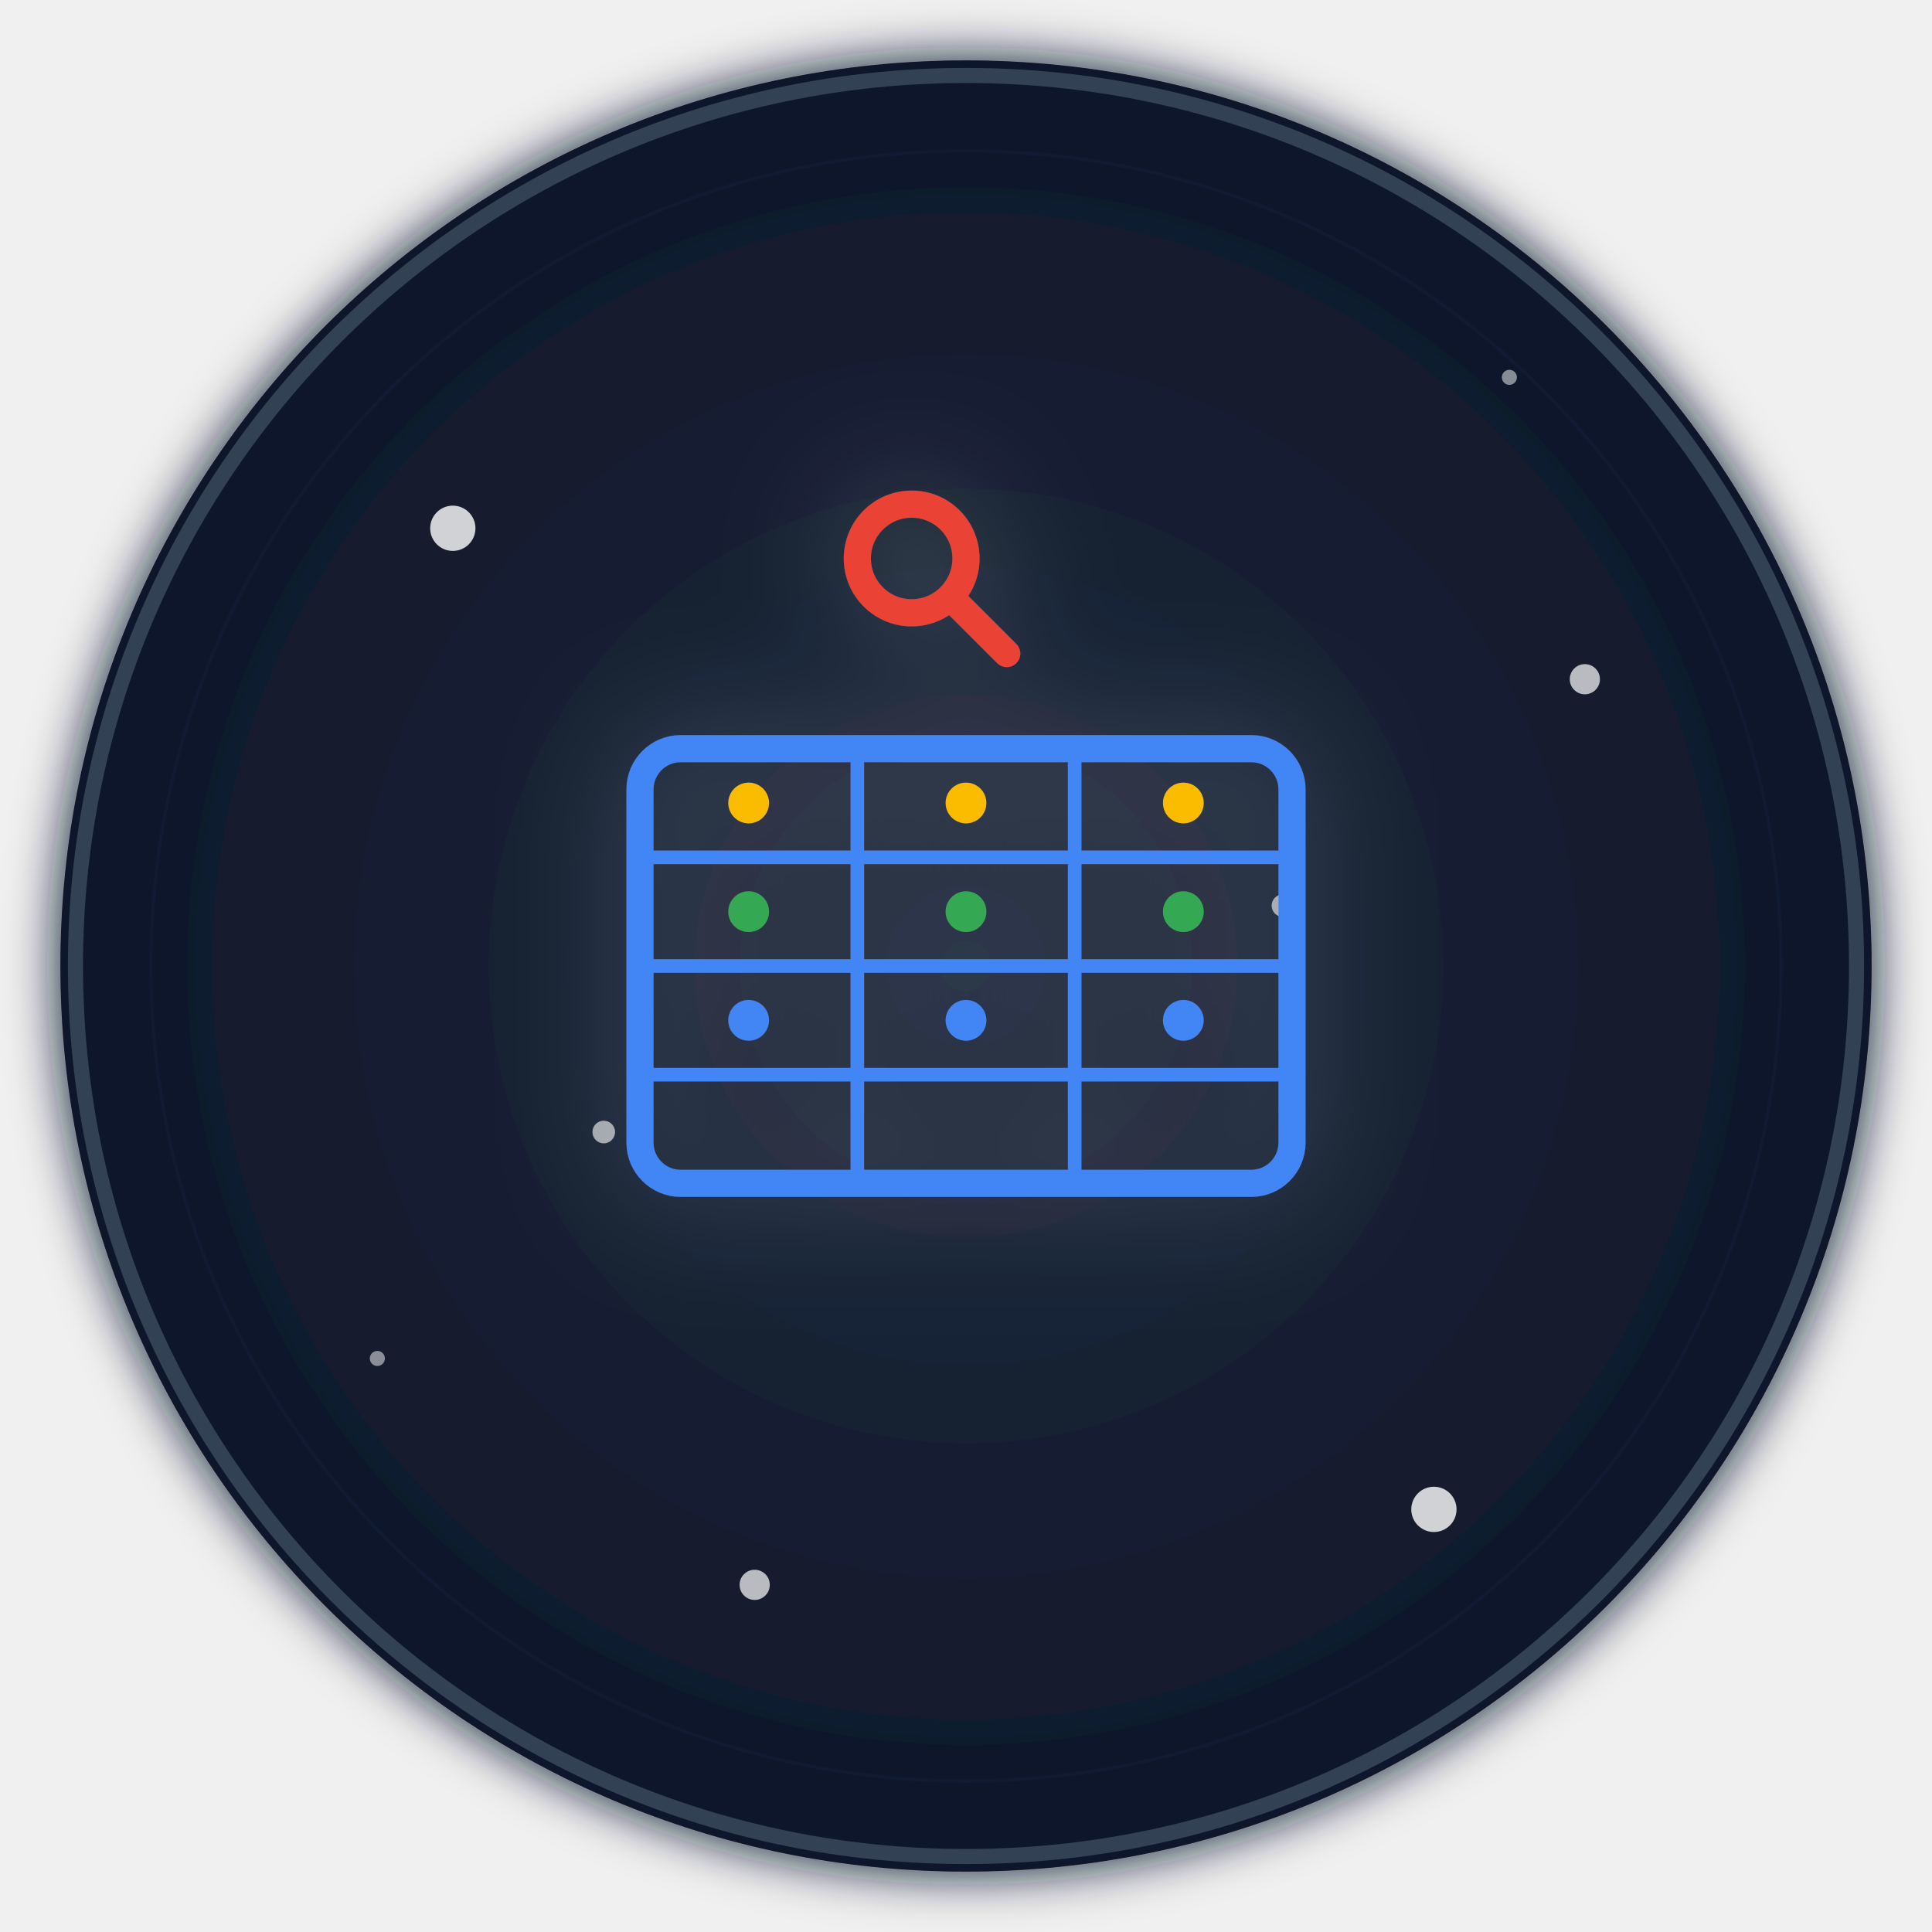
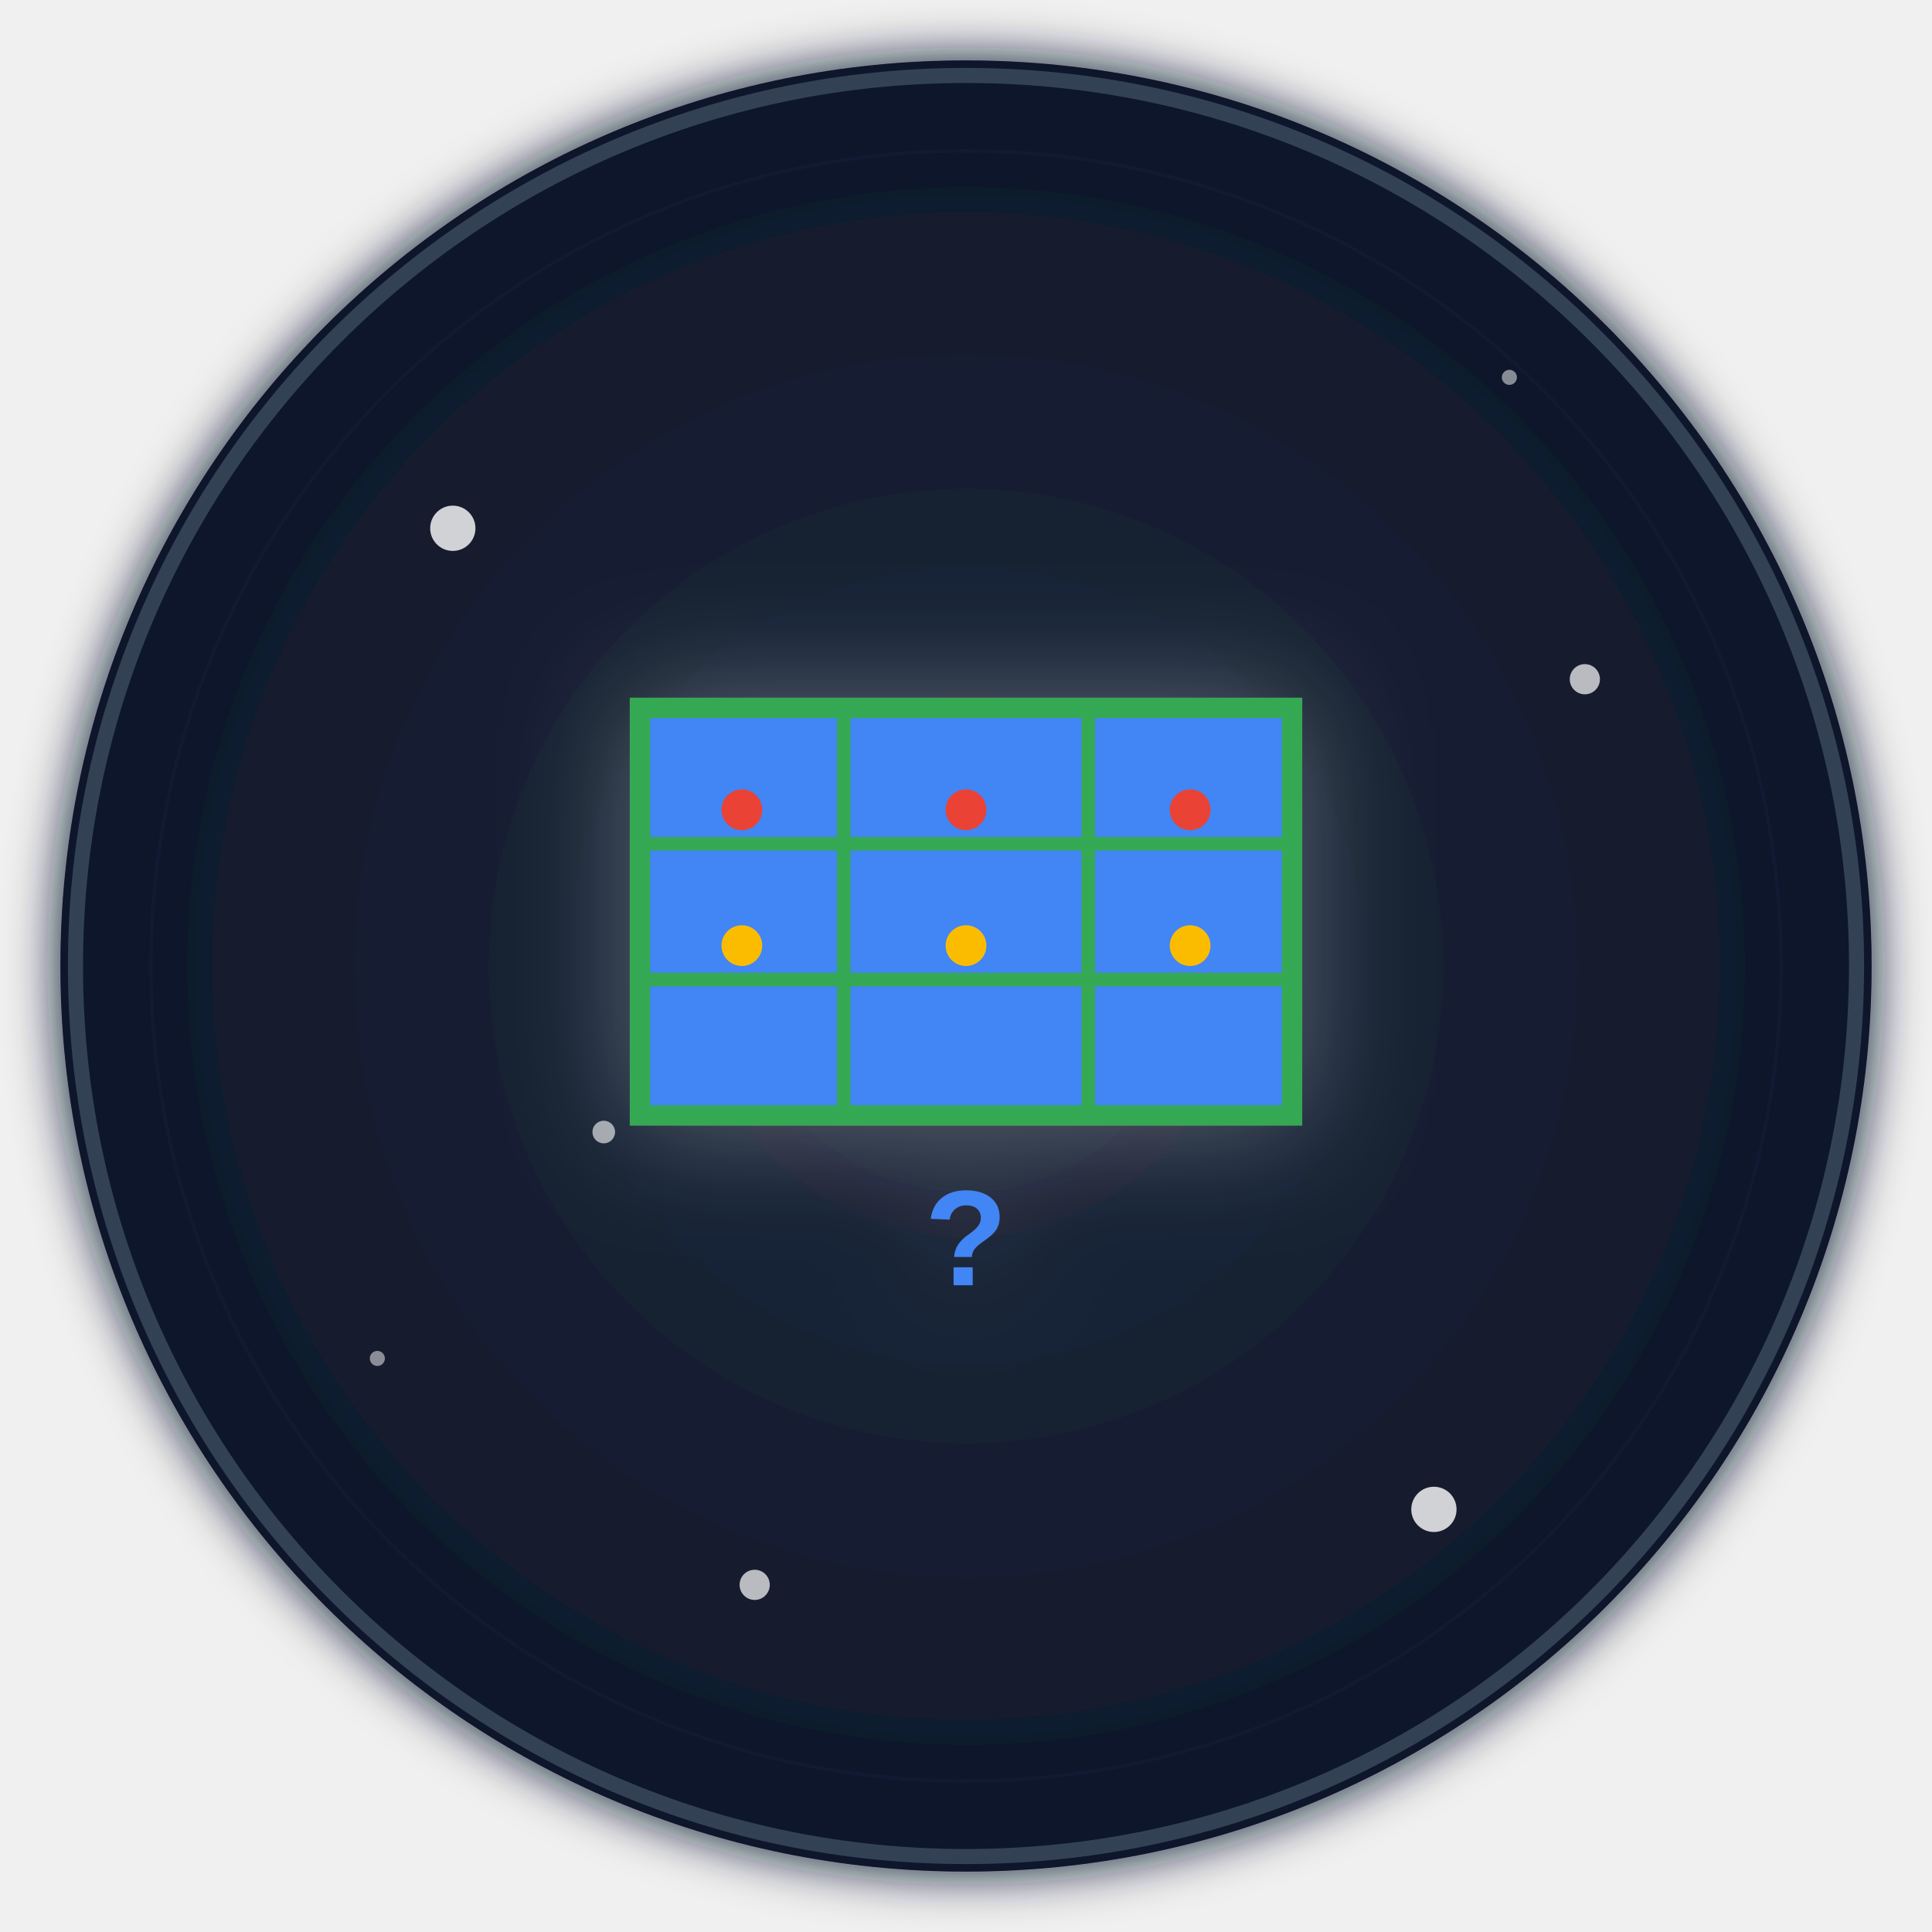
<svg xmlns="http://www.w3.org/2000/svg" width="256" height="256" viewBox="0 0 256 256" fill="none">
  <defs>
    <radialGradient id="grad1" cx="50%" cy="50%" r="50%" fx="50%" fy="50%">
      <stop offset="0%" style="stop-color:#1e293b;stop-opacity:1" />
      <stop offset="100%" style="stop-color:#0f172a;stop-opacity:1" />
    </radialGradient>
    <filter id="glow">
      <feGaussianBlur stdDeviation="3.5" result="coloredBlur" />
      <feMerge>
        <feMergeNode in="coloredBlur" />
        <feMergeNode in="SourceGraphic" />
      </feMerge>
    </filter>
  </defs>
  <circle cx="128" cy="128" r="120" fill="url(#grad1)" filter="url(#glow)" />
  <circle cx="128" cy="128" r="118" fill="transparent" stroke="#334155" stroke-width="2" />
  <circle cx="60" cy="70" r="3" fill="white" opacity="0.8" />
  <circle cx="190" cy="200" r="3" fill="white" opacity="0.8" />
  <circle cx="100" cy="210" r="2" fill="white" opacity="0.7" />
  <circle cx="210" cy="90" r="2" fill="white" opacity="0.7" />
  <circle cx="80" cy="150" r="1.5" fill="white" opacity="0.6" />
  <circle cx="170" cy="120" r="1.5" fill="white" opacity="0.6" />
  <circle cx="50" cy="180" r="1" fill="white" opacity="0.5" />
  <circle cx="200" cy="50" r="1" fill="white" opacity="0.5" />
  <g style="filter: drop-shadow(0 0 8px rgba(255, 255, 255, 0.3));">
    <g transform="translate(128, 128) scale(0.9) translate(-128, -128)">
-       <g>
-         <rect x="80" y="96" width="96" height="64" rx="6" fill="none" stroke="#4285F4" stroke-width="4" />
-         <line x1="80" y1="112" x2="176" y2="112" stroke="#4285F4" stroke-width="2" />
-         <line x1="80" y1="128" x2="176" y2="128" stroke="#4285F4" stroke-width="2" />
-         <line x1="80" y1="144" x2="176" y2="144" stroke="#4285F4" stroke-width="2" />
-         <line x1="112" y1="96" x2="112" y2="160" stroke="#4285F4" stroke-width="2" />
-         <line x1="144" y1="96" x2="144" y2="160" stroke="#4285F4" stroke-width="2" />
-         <circle cx="120" cy="68" r="8" fill="none" stroke="#EA4335" stroke-width="4" />
-         <path d="M126 74 L134 82" stroke="#EA4335" stroke-width="4" stroke-linecap="round" />
-         <circle cx="96" cy="104" r="3" fill="#FBBC04" />
-         <circle cx="128" cy="104" r="3" fill="#FBBC04" />
-         <circle cx="160" cy="104" r="3" fill="#FBBC04" />
-         <circle cx="96" cy="120" r="3" fill="#34A853" />
-         <circle cx="128" cy="120" r="3" fill="#34A853" />
-         <circle cx="160" cy="120" r="3" fill="#34A853" />
-         <circle cx="96" cy="136" r="3" fill="#4285F4" />
-         <circle cx="128" cy="136" r="3" fill="#4285F4" />
-         <circle cx="160" cy="136" r="3" fill="#4285F4" />
-       </g>
+       <rect x="80" y="90" width="96" height="60" fill="#4285F4" stroke="#34A853" stroke-width="3" />
+       <line x1="80" y1="110" x2="176" y2="110" stroke="#34A853" stroke-width="2" />
+       <line x1="80" y1="130" x2="176" y2="130" stroke="#34A853" stroke-width="2" />
+       <line x1="110" y1="90" x2="110" y2="150" stroke="#34A853" stroke-width="2" />
+       <line x1="146" y1="90" x2="146" y2="150" stroke="#34A853" stroke-width="2" />
+       <circle cx="95" cy="105" r="3" fill="#EA4335" />
+       <circle cx="128" cy="105" r="3" fill="#EA4335" />
+       <circle cx="161" cy="105" r="3" fill="#EA4335" />
+       <circle cx="95" cy="125" r="3" fill="#FBBC05" />
+       <circle cx="128" cy="125" r="3" fill="#FBBC05" />
+       <circle cx="161" cy="125" r="3" fill="#FBBC05" />
+       <text x="128" y="175" font-family="Arial, sans-serif" font-size="20" font-weight="bold" fill="#4285F4" text-anchor="middle">?</text>
      <circle cx="128" cy="128" r="120" fill="none" stroke="#4285F4" stroke-width="0.5" opacity="0.05" />
    </g>
  </g>
</svg>
